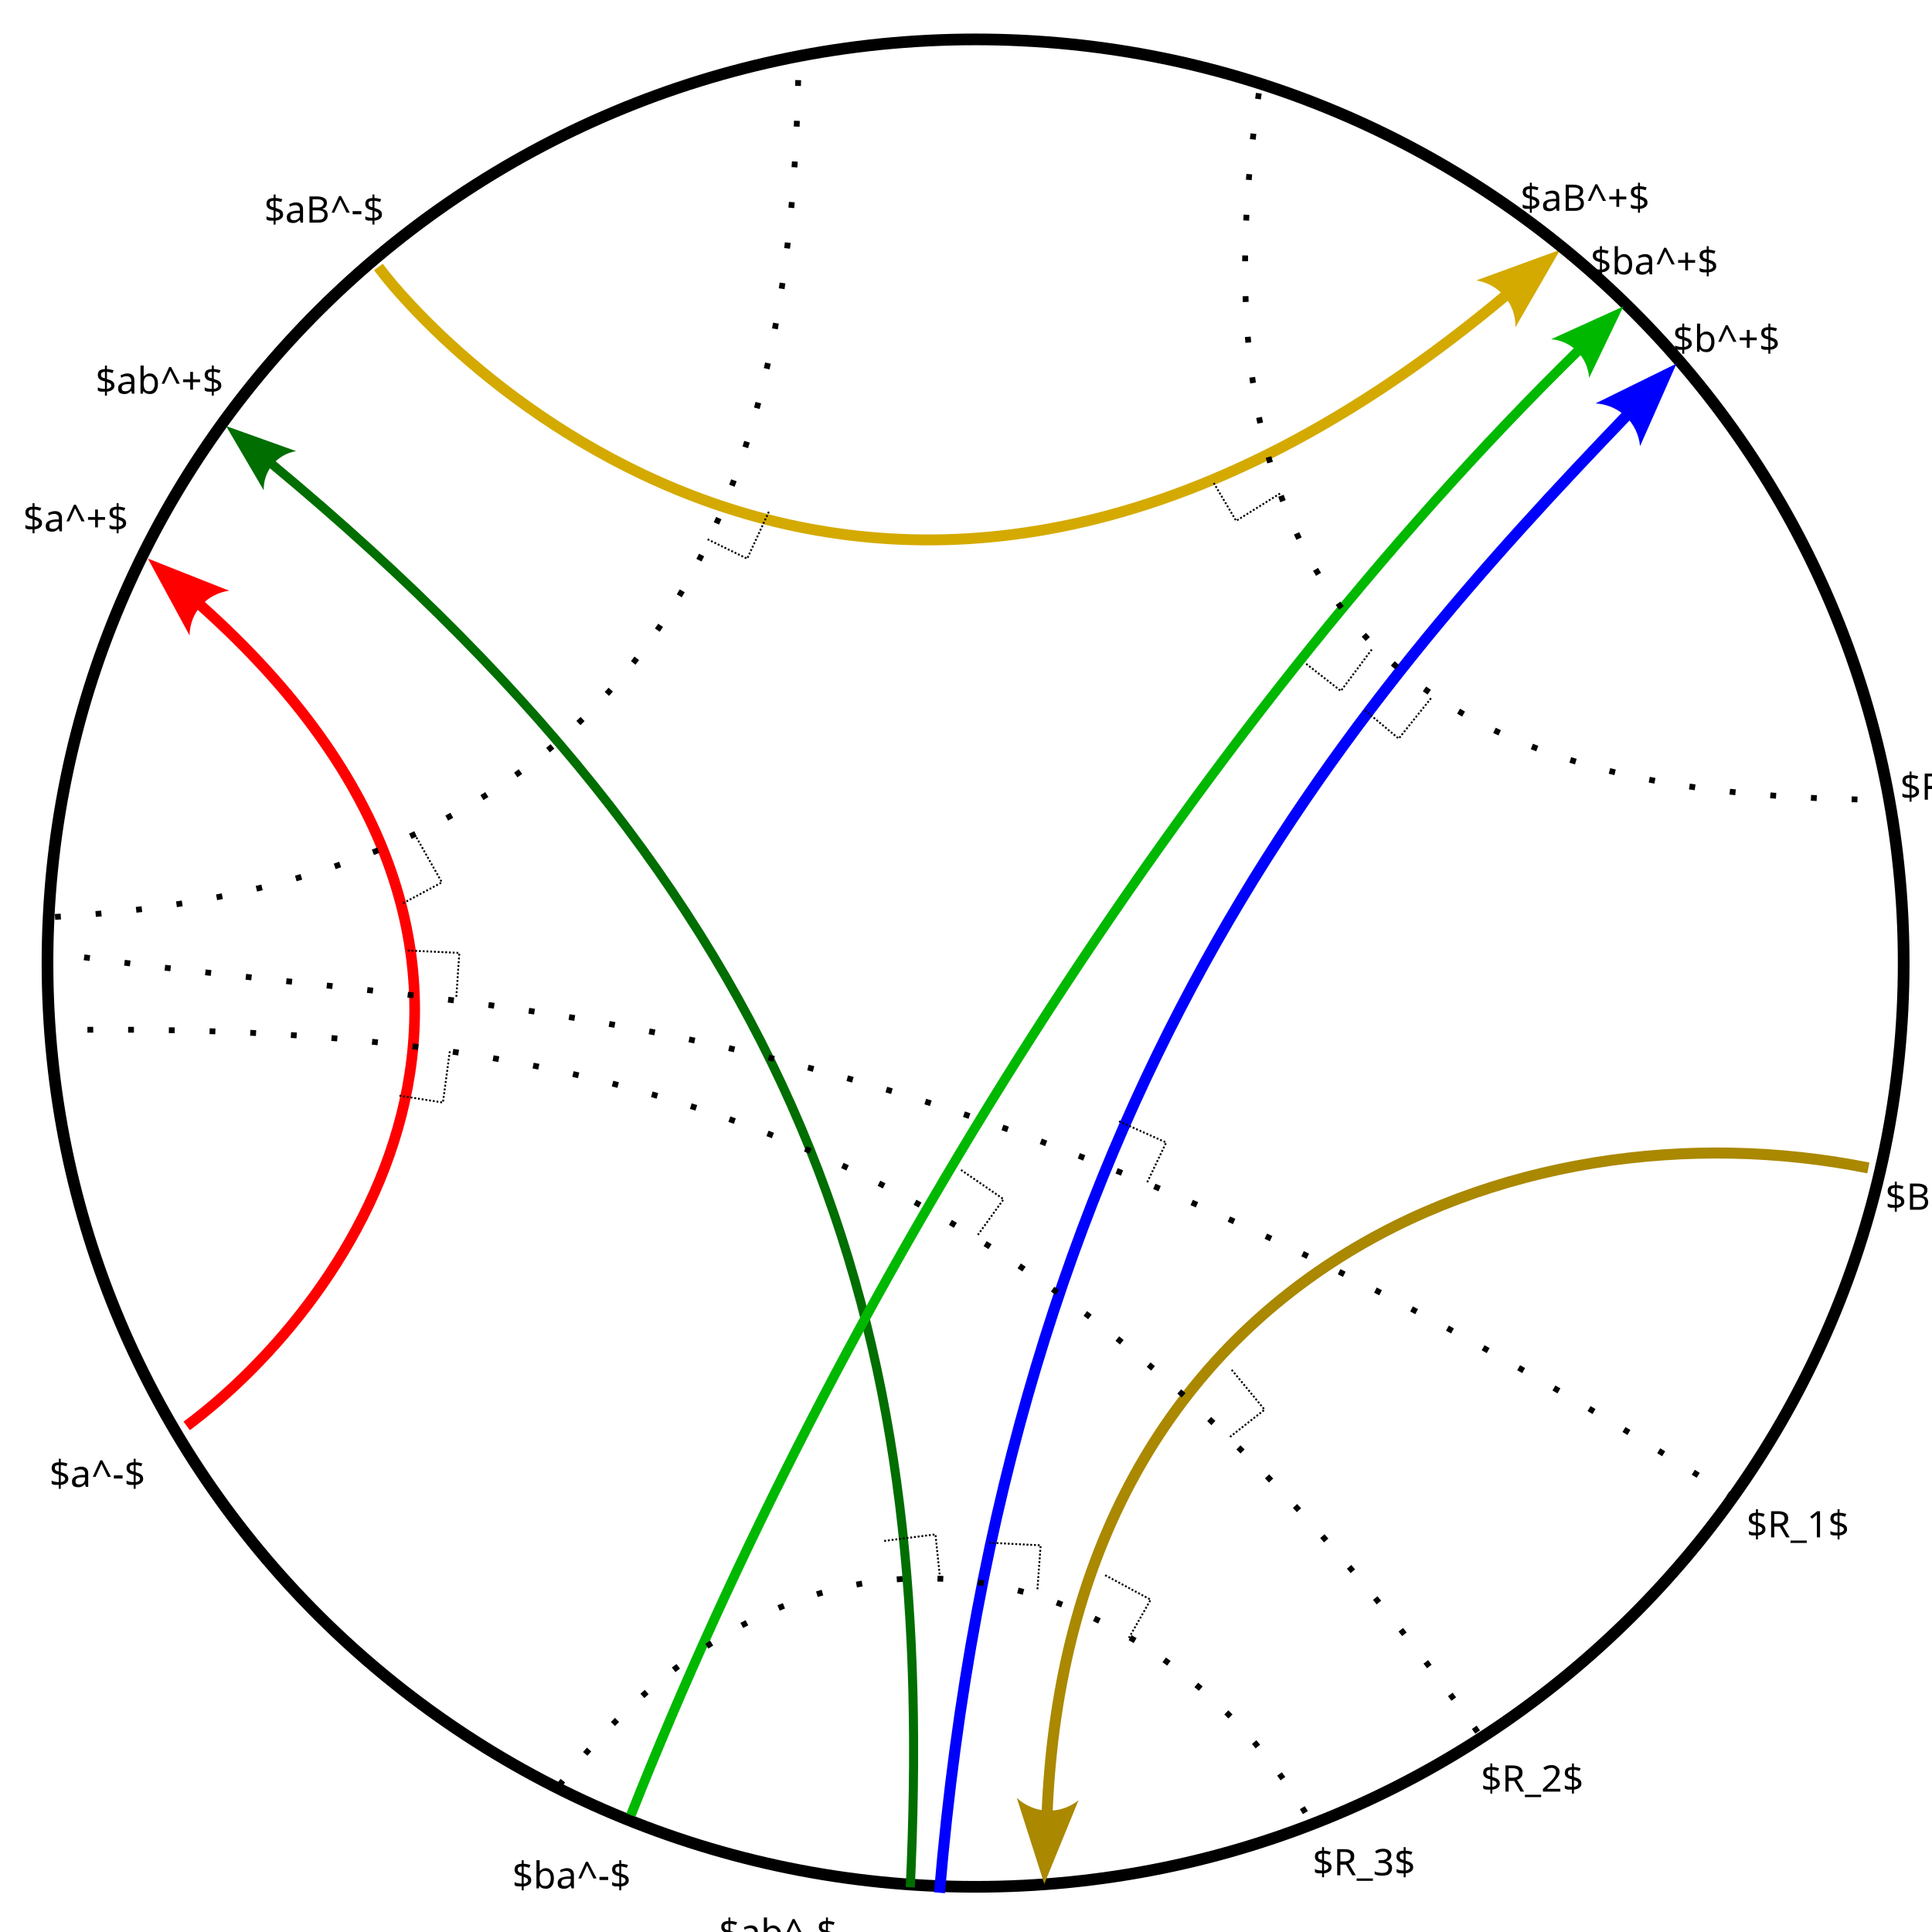
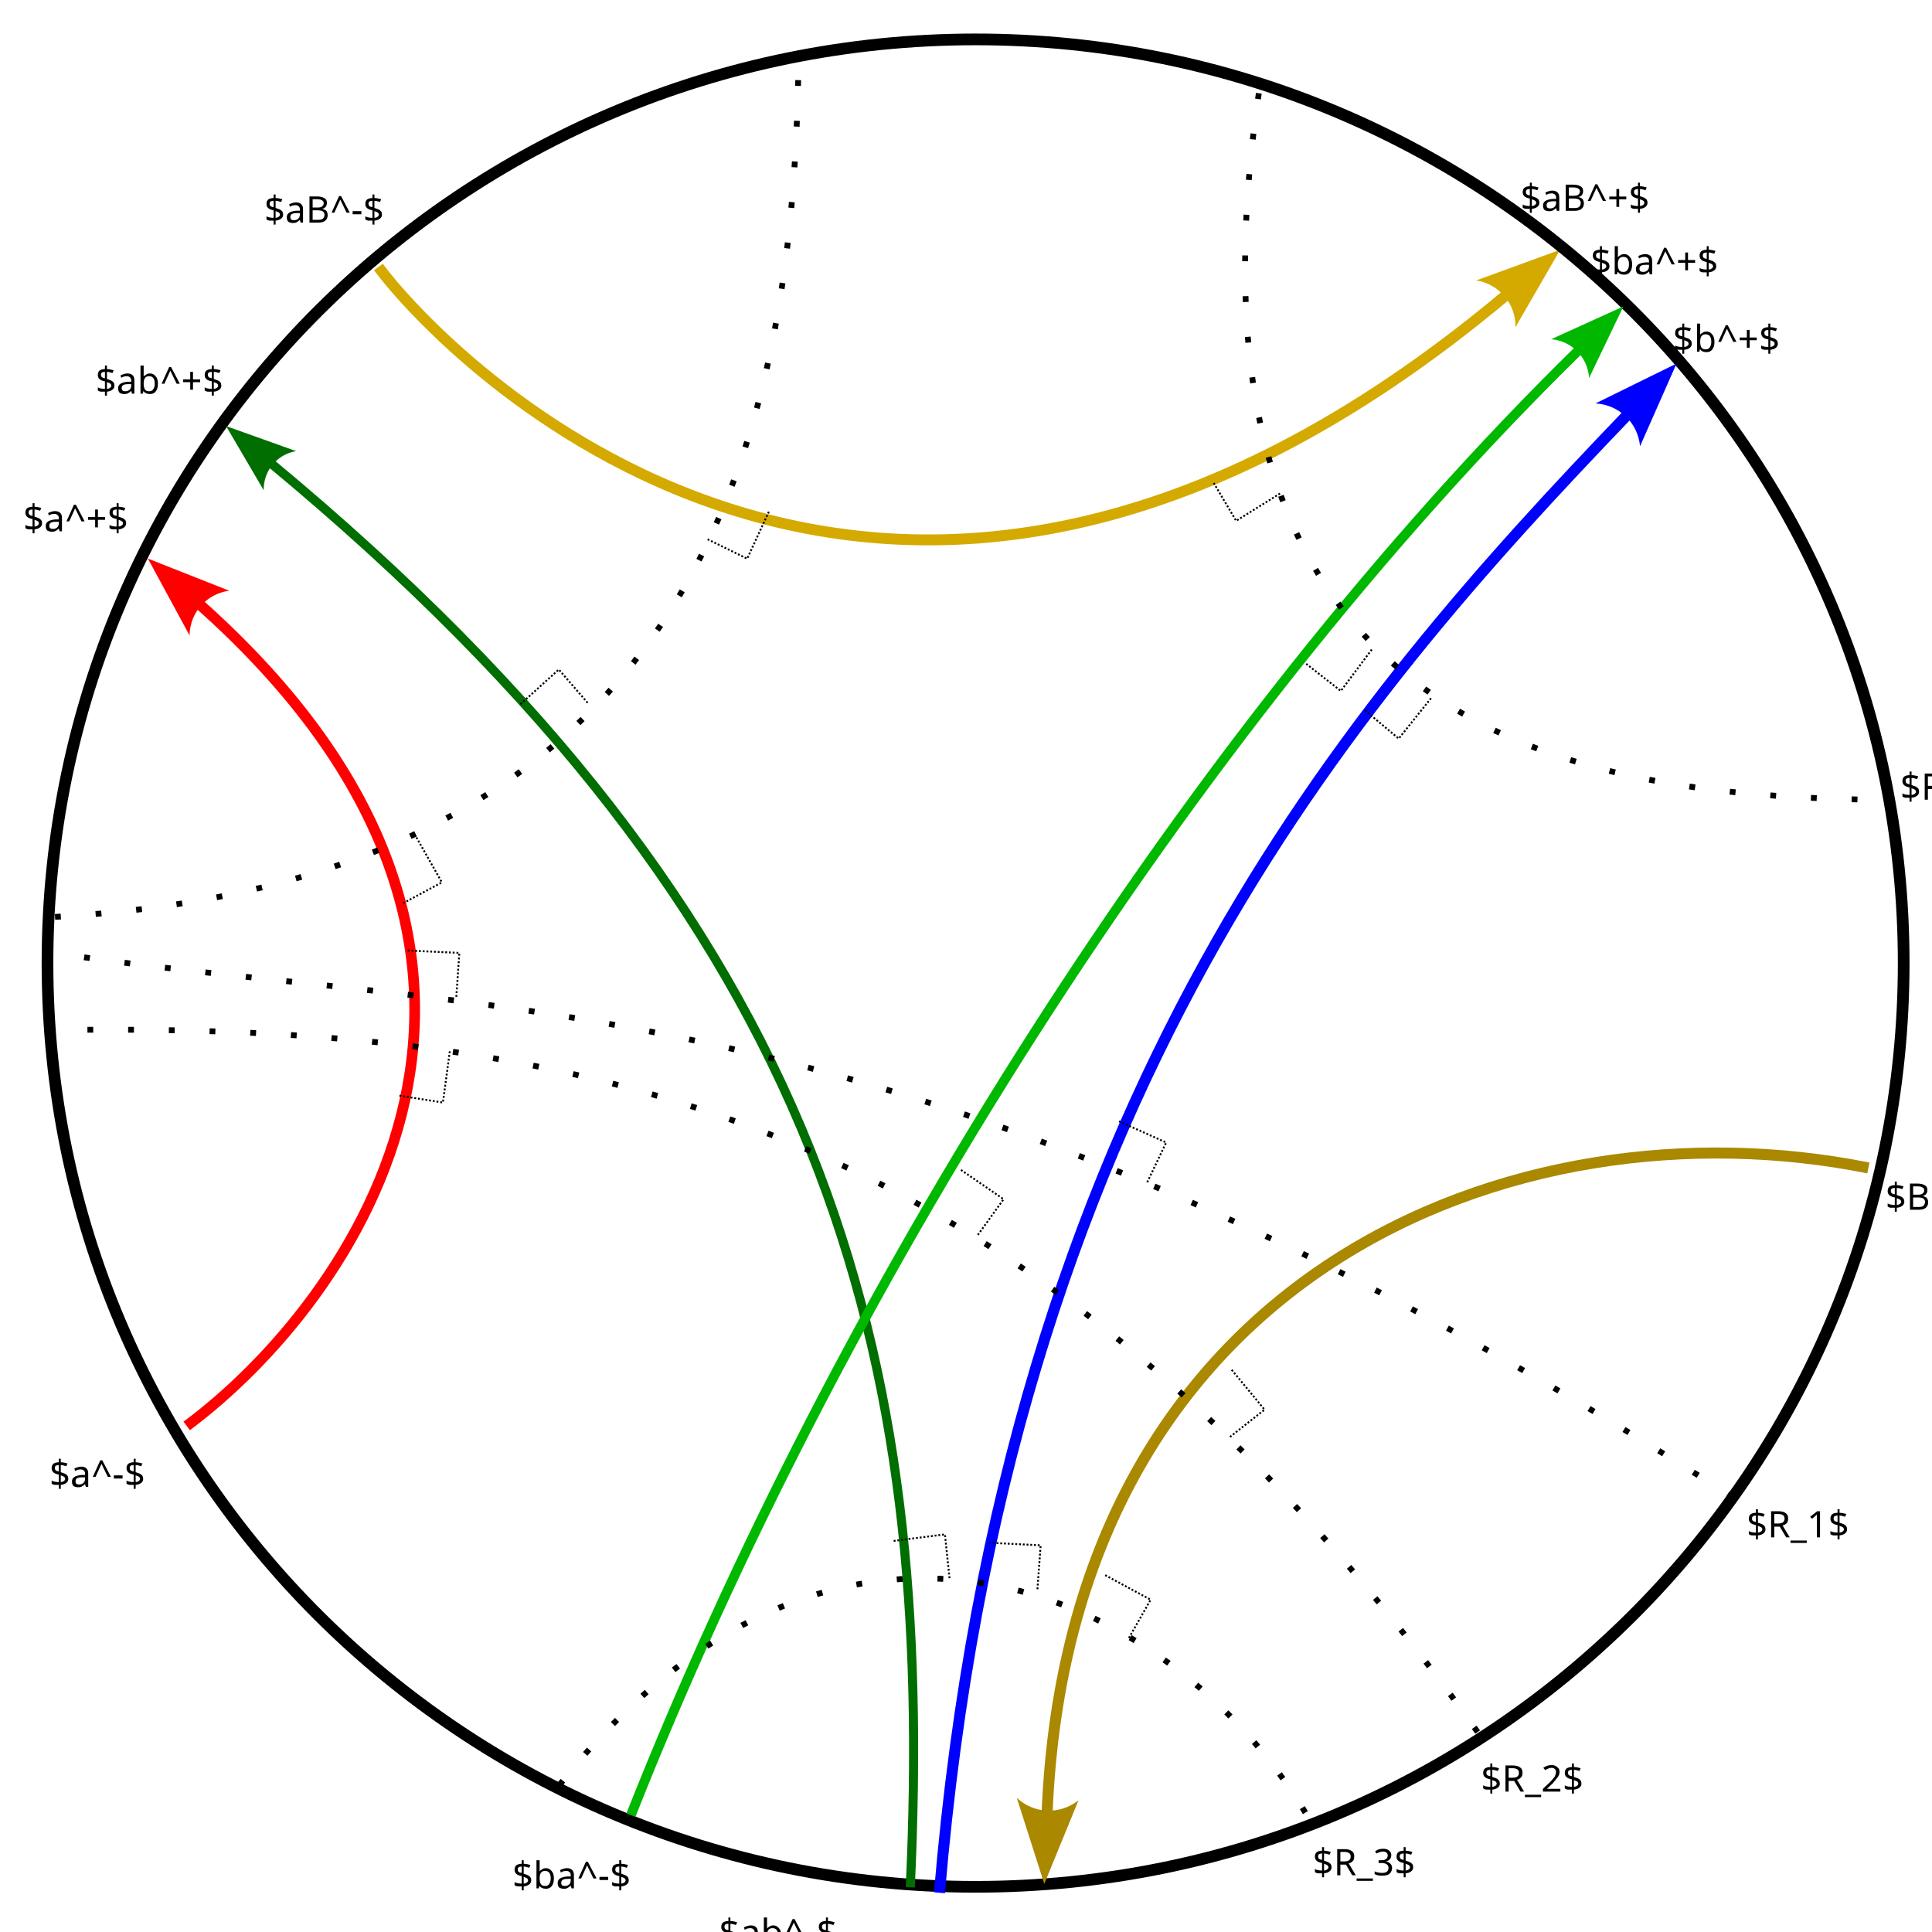
<svg xmlns="http://www.w3.org/2000/svg" width="3in" height="3in" viewBox="0 0 76.2 76.2" version="1.1" id="svg8">
  <defs id="defs2">
    <rect x="-36.429" y="-47.143" width="793.571" height="168.571" id="rect9" />
    <marker style="overflow:visible" id="marker9" refX="0" refY="0" orient="auto-start-reverse" markerWidth="1" markerHeight="1" viewBox="0 0 1 1" preserveAspectRatio="xMidYMid">
      <path transform="scale(0.7)" d="M -2,-4 9,0 -2,4 c 2,-2.33 2,-5.66 0,-8 z" style="fill:context-stroke;fill-rule:evenodd;stroke:none" id="path9" />
    </marker>
    <marker style="overflow:visible" id="marker8" refX="0" refY="0" orient="auto-start-reverse" markerWidth="1" markerHeight="1" viewBox="0 0 1 1" preserveAspectRatio="xMidYMid">
      <path transform="scale(0.7)" d="M -2,-4 9,0 -2,4 c 2,-2.33 2,-5.66 0,-8 z" style="fill:context-stroke;fill-rule:evenodd;stroke:none" id="path8" />
    </marker>
    <marker style="overflow:visible" id="marker6" refX="0" refY="0" orient="auto-start-reverse" markerWidth="1" markerHeight="1" viewBox="0 0 1 1" preserveAspectRatio="xMidYMid">
      <path transform="scale(0.7)" d="M -2,-4 9,0 -2,4 c 2,-2.33 2,-5.66 0,-8 z" style="fill:context-stroke;fill-rule:evenodd;stroke:none" id="path6" />
    </marker>
    <marker style="overflow:visible" id="marker5" refX="0" refY="0" orient="auto-start-reverse" markerWidth="1" markerHeight="1" viewBox="0 0 1 1" preserveAspectRatio="xMidYMid">
      <path transform="scale(0.7)" d="M -2,-4 9,0 -2,4 c 2,-2.33 2,-5.66 0,-8 z" style="fill:context-stroke;fill-rule:evenodd;stroke:none" id="path5" />
    </marker>
    <marker style="overflow:visible" id="marker4" refX="0" refY="0" orient="auto-start-reverse" markerWidth="1" markerHeight="1" viewBox="0 0 1 1" preserveAspectRatio="xMidYMid">
      <path transform="scale(0.7)" d="M -2,-4 9,0 -2,4 c 2,-2.33 2,-5.66 0,-8 z" style="fill:context-stroke;fill-rule:evenodd;stroke:none" id="path4" />
    </marker>
    <marker style="overflow:visible" id="ConcaveTriangle" refX="0" refY="0" orient="auto-start-reverse" markerWidth="1" markerHeight="1" viewBox="0 0 1 1" preserveAspectRatio="xMidYMid">
      <path transform="scale(0.7)" d="M -2,-4 9,0 -2,4 c 2,-2.33 2,-5.66 0,-8 z" style="fill:context-stroke;fill-rule:evenodd;stroke:none" id="path7" />
    </marker>
    <rect x="644.477" y="100.005" width="63.64" height="68.69" id="rect4" />
    <marker style="overflow:visible" id="marker2263" refX="0" refY="0" orient="auto">
      <path transform="scale(0.8)" style="fill:none;fill-opacity:0.75;fill-rule:evenodd;stroke:#e37600;stroke-width:1pt;stroke-opacity:1" d="M 0,5.65 V -5.65" id="path2261" />
    </marker>
    <marker style="overflow:visible" id="DotS" refX="0" refY="0" orient="auto">
      <path transform="matrix(0.2,0,0,0.2,1.48,0.2)" style="fill:#e37600;fill-opacity:1;fill-rule:evenodd;stroke:#e37600;stroke-width:1pt;stroke-opacity:1" d="m -2.5,-1 c 0,2.76 -2.24,5 -5,5 -2.76,0 -5,-2.24 -5,-5 0,-2.76 2.24,-5 5,-5 2.76,0 5,2.24 5,5 z" id="path906" />
    </marker>
    <marker style="overflow:visible" id="marker1201" refX="0" refY="0" orient="auto">
      <path transform="matrix(-0.4,0,0,-0.4,-4,0)" style="fill:#0000ff;fill-opacity:1;fill-rule:evenodd;stroke:#0000ff;stroke-width:1pt;stroke-opacity:1" d="M 0,0 5,-5 -12.5,0 5,5 Z" id="path1199" />
    </marker>
    <marker style="overflow:visible" id="Arrow1Lend" refX="0" refY="0" orient="auto">
      <path transform="matrix(-0.8,0,0,-0.8,-10,0)" style="fill:#0000ff;fill-opacity:1;fill-rule:evenodd;stroke:#0000ff;stroke-width:1pt;stroke-opacity:1" d="M 0,0 5,-5 -12.5,0 5,5 Z" id="path842" />
    </marker>
    <marker style="overflow:visible" id="marker1123" refX="0" refY="0" orient="auto">
      <path transform="matrix(-0.4,0,0,-0.4,-4,0)" style="fill:#0000ff;fill-opacity:1;fill-rule:evenodd;stroke:#0000ff;stroke-width:1pt;stroke-opacity:1" d="M 0,0 5,-5 -12.5,0 5,5 Z" id="path1121" />
    </marker>
    <marker style="overflow:visible" id="Arrow1Mend" refX="0" refY="0" orient="auto">
      <path transform="matrix(-0.4,0,0,-0.4,-4,0)" style="fill:#0000ff;fill-opacity:1;fill-rule:evenodd;stroke:#0000ff;stroke-width:1pt;stroke-opacity:1" d="M 0,0 5,-5 -12.5,0 5,5 Z" id="path848" />
    </marker>
    <rect x="644.477" y="100.005" width="63.64" height="68.69" id="rect4-5" />
    <rect x="644.477" y="100.005" width="63.64" height="68.69" id="rect4-5-6" />
    <rect x="644.477" y="100.005" width="63.64" height="68.69" id="rect4-5-6-1" />
    <rect x="644.477" y="100.005" width="63.64" height="68.69" id="rect4-5-6-1-0" />
    <pattern id="EMFhbasepattern" patternUnits="userSpaceOnUse" width="6" height="6" x="0" y="0" />
  </defs>
  <g id="layer1" transform="translate(-36.27089,-44.01734)">
    <path style="fill:none;stroke:#d4aa00;stroke-width:0.43;stroke-linecap:butt;stroke-linejoin:miter;stroke-miterlimit:4;stroke-dasharray:none;stroke-opacity:1;marker-end:url(#marker6)" d="m 51.195,54.548 c 2.36,3.191 19.745,21.886 44.535,1.064" id="path1393-8-5" />
    <ellipse style="fill:none;stroke:#000000;stroke-width:0.461;stroke-miterlimit:4;stroke-dasharray:none;stroke-opacity:1" id="path833" cx="74.749" cy="82.003" rx="36.605" ry="36.432" />
    <path style="fill:none;stroke:#006e00;stroke-width:0.358;stroke-linecap:butt;stroke-linejoin:miter;stroke-miterlimit:4;stroke-dasharray:none;stroke-opacity:1;marker-end:url(#marker4)" d="M 72.173,118.454 C 73.152,97.387 69.053,80.599 46.925,62.262" id="path835" />
    <path style="fill:none;stroke:#00b800;stroke-width:0.382;stroke-linecap:butt;stroke-linejoin:miter;stroke-miterlimit:4;stroke-dasharray:none;stroke-opacity:1;marker-end:url(#marker5)" d="M 61.155,115.606 C 69.21,95.238 83.028,73.01 98.58,57.786" id="path837" />
    <path style="fill:none;stroke:#0000ff;stroke-width:0.435;stroke-linecap:butt;stroke-linejoin:miter;stroke-miterlimit:4;stroke-dasharray:none;stroke-opacity:1;marker-start:url(#marker9)" d="M 100.499,60.333 C 89.455,71.841 75.975,87.264 73.325,118.669" id="path1393-8" />
    <text xml:space="preserve" style="font-style:normal;font-weight:normal;font-size:1.457px;line-height:1.25;font-family:sans-serif;text-align:center;text-anchor:middle;fill:#000000;fill-opacity:1;stroke:none;stroke-width:0.121" x="102.472" y="54.834" id="text1461-1">
      <tspan id="tspan1459-1" x="102.472" y="54.834" style="font-size:1.457px;text-align:center;text-anchor:middle;stroke-width:0.121">$ba^+$</tspan>
    </text>
    <text xml:space="preserve" style="font-style:normal;font-weight:normal;font-size:1.457px;line-height:1.25;font-family:sans-serif;text-align:center;text-anchor:middle;fill:#000000;fill-opacity:1;stroke:none;stroke-width:0.121" x="59.762" y="118.496" id="text1461-1-9">
      <tspan id="tspan1459-1-5" x="59.762" y="118.496" style="font-size:1.457px;text-align:center;text-anchor:middle;stroke-width:0.121">$ba^-$</tspan>
    </text>
    <text xml:space="preserve" style="font-style:normal;font-weight:normal;font-size:1.457px;line-height:1.25;font-family:sans-serif;text-align:center;text-anchor:middle;fill:#000000;fill-opacity:1;stroke:none;stroke-width:0.121" x="43.504" y="59.541" id="text1461-1-6">
      <tspan id="tspan1459-1-8" x="43.504" y="59.541" style="font-size:1.457px;text-align:center;text-anchor:middle;stroke-width:0.121">$ab^+$</tspan>
    </text>
    <text xml:space="preserve" style="font-style:normal;font-weight:normal;font-size:1.457px;line-height:1.25;font-family:sans-serif;text-align:center;text-anchor:middle;fill:#000000;fill-opacity:1;stroke:none;stroke-width:0.121" x="67.912" y="120.754" id="text1461-1-6-0">
      <tspan id="tspan1459-1-8-5" x="67.912" y="120.754" style="font-size:1.457px;text-align:center;text-anchor:middle;stroke-width:0.121">$ab^-$</tspan>
    </text>
    <text xml:space="preserve" style="font-style:normal;font-weight:normal;font-size:1.457px;line-height:1.25;font-family:sans-serif;text-align:center;text-anchor:middle;fill:#000000;fill-opacity:1;stroke:none;stroke-width:0.121" x="73.243" y="121.647" id="text1461-5-2">
      <tspan id="tspan1459-0-8" x="73.243" y="121.647" style="font-size:1.457px;text-align:center;text-anchor:middle;stroke-width:0.121">$b^-$</tspan>
    </text>
    <text xml:space="preserve" style="font-style:normal;font-weight:normal;font-size:1.457px;line-height:1.25;font-family:sans-serif;text-align:center;text-anchor:middle;fill:#000000;fill-opacity:1;stroke:none;stroke-width:0.121" x="105.308" y="57.89" id="text1461-5-3">
      <tspan id="tspan1459-0-1" x="105.308" y="57.89" style="font-size:1.457px;text-align:center;text-anchor:middle;stroke-width:0.121">$b^+$</tspan>
    </text>
    <text xml:space="preserve" style="font-style:normal;font-weight:normal;font-size:1.457px;line-height:1.25;font-family:sans-serif;text-align:center;text-anchor:middle;fill:#000000;fill-opacity:1;stroke:none;stroke-width:0.121" x="114.186" y="75.556" id="text1461-5-3-2">
      <tspan id="tspan1459-0-1-0" x="114.186" y="75.556" style="font-size:1.457px;text-align:center;text-anchor:middle;stroke-width:0.121">$R_5$</tspan>
    </text>
    <text xml:space="preserve" style="font-style:normal;font-weight:normal;font-size:1.457px;line-height:1.25;font-family:sans-serif;text-align:center;text-anchor:middle;fill:#000000;fill-opacity:1;stroke:none;stroke-width:0.121" x="108.126" y="104.65" id="text1461-5-3-2-6">
      <tspan id="tspan1459-0-1-0-3" x="108.126" y="104.65" style="font-size:1.457px;text-align:center;text-anchor:middle;stroke-width:0.121">$R_1$</tspan>
    </text>
    <path style="fill:none;stroke:#aa8800;stroke-width:0.435;stroke-linecap:butt;stroke-linejoin:miter;stroke-miterlimit:4;stroke-dasharray:none;stroke-opacity:1;marker-end:url(#marker8)" d="M 109.961,90.082 C 95.964,87.28 78.411,94.268 77.567,115.583" id="path1393-8-5-2" />
    <path style="fill:none;stroke:#ff0000;stroke-width:0.421;stroke-linecap:butt;stroke-linejoin:miter;stroke-miterlimit:4;stroke-dasharray:none;stroke-opacity:1;marker-start:url(#ConcaveTriangle)" d="m 44.088,67.807 c 15.767,13.981 6.099,27.583 -0.454,32.45" id="path1393-8-53" />
    <text xml:space="preserve" style="font-style:normal;font-weight:normal;font-size:1.457px;line-height:1.25;font-family:sans-serif;text-align:center;text-anchor:middle;fill:#000000;fill-opacity:1;stroke:none;stroke-width:0.121" x="40.202" y="64.971" id="text1461-5-3-3">
      <tspan id="tspan1459-0-1-9" x="40.202" y="64.971" style="font-size:1.457px;text-align:center;text-anchor:middle;stroke-width:0.121">$a^+$</tspan>
    </text>
    <text xml:space="preserve" style="font-style:normal;font-weight:normal;font-size:1.457px;line-height:1.25;font-family:sans-serif;text-align:center;text-anchor:middle;fill:#000000;fill-opacity:1;stroke:none;stroke-width:0.121" x="41.054" y="102.66" id="text1461-5-3-3-0">
      <tspan id="tspan1459-0-1-9-0" x="41.054" y="102.66" style="font-size:1.457px;text-align:center;text-anchor:middle;stroke-width:0.121">$a^-$</tspan>
    </text>
    <text xml:space="preserve" style="font-style:normal;font-weight:normal;font-size:1.457px;line-height:1.25;font-family:sans-serif;text-align:center;text-anchor:middle;fill:#000000;fill-opacity:1;stroke:none;stroke-width:0.121" x="99.729" y="52.331" id="text1461-8">
      <tspan id="tspan1459-8" x="99.729" y="52.331" style="font-size:1.457px;text-align:center;text-anchor:middle;stroke-width:0.121">$aB^+$</tspan>
    </text>
    <text xml:space="preserve" style="font-style:normal;font-weight:normal;font-size:1.457px;line-height:1.25;font-family:sans-serif;text-align:center;text-anchor:middle;fill:#000000;fill-opacity:1;stroke:none;stroke-width:0.121" x="50.001" y="52.797" id="text1461-8-4">
      <tspan id="tspan1459-8-0" x="50.001" y="52.797" style="font-size:1.457px;text-align:center;text-anchor:middle;stroke-width:0.121">$aB^-$</tspan>
    </text>
    <text xml:space="preserve" style="font-style:normal;font-weight:normal;font-size:1.457px;line-height:1.25;font-family:sans-serif;text-align:center;text-anchor:middle;fill:#000000;fill-opacity:1;stroke:none;stroke-width:0.121" x="79.821" y="121.434" id="text1461-8-4-7">
      <tspan id="tspan1459-8-0-8" x="79.821" y="121.434" style="font-size:1.457px;text-align:center;text-anchor:middle;stroke-width:0.121">$Ba^+$</tspan>
    </text>
    <text xml:space="preserve" style="font-style:normal;font-weight:normal;font-size:1.457px;line-height:1.25;font-family:sans-serif;text-align:center;text-anchor:middle;fill:#000000;fill-opacity:1;stroke:none;stroke-width:0.121" x="113.944" y="91.729" id="text1461-8-4-7-8">
      <tspan id="tspan1459-8-0-8-9" x="113.944" y="91.729" style="font-size:1.457px;text-align:center;text-anchor:middle;stroke-width:0.121">$Ba^-$</tspan>
    </text>
    <path style="fill:none;stroke:#000000;stroke-width:0.229;stroke-dasharray:0.229, 1.377;stroke-dashoffset:0;stroke-opacity:1" d="m 37.999,81.541 c 17.489,2.709 34.128,0.658 66.89,21.707" id="path1" />
    <path style="fill:none;stroke:#000000;stroke-width:0.229;stroke-dasharray:0.229, 1.377;stroke-dashoffset:0;stroke-opacity:1" d="m 38.441,80.181 c 25.896,-1.466 29.03,-19.702 29.313,-33.102" id="path1-3" />
    <path style="fill:none;stroke:#000000;stroke-width:0.229;stroke-dasharray:0.229, 1.377;stroke-dashoffset:0;stroke-opacity:1" d="M 85.92,47.696 C 82.076,73.754 99.547,75.431 110.704,75.57" id="path1-3-9" />
    <path style="fill:none;stroke:#000000;stroke-width:0.229;stroke-dasharray:0.229, 1.377;stroke-dashoffset:0;stroke-opacity:1" d="m 38.113,84.65 c 21.44,-0.346 39.269,3.376 56.768,28.142" id="path2" />
    <path style="fill:none;stroke:#000000;stroke-width:0.229;stroke-dasharray:0.229, 1.377;stroke-dashoffset:0;stroke-opacity:1" d="m 58.328,114.428 c 11.072,-14.046 24.564,-7.566 29.723,1.585" id="path3" />
    <path style="fill:none;stroke:#000000;stroke-width:0.074;stroke-dasharray:0.074, 0.074;stroke-dashoffset:0;stroke-opacity:1" d="m 52.695,77.046 1.005,1.773 -1.532,0.824" id="path4-8-3" />
    <path style="fill:none;stroke:#000000;stroke-width:0.074;stroke-dasharray:0.074, 0.074;stroke-dashoffset:0;stroke-opacity:1" d="m 74.174,90.161 1.68,1.154 -1.017,1.412" id="path4-8-3-5" />
    <path style="fill:none;stroke:#000000;stroke-width:0.074;stroke-dasharray:0.074, 0.074;stroke-dashoffset:0;stroke-opacity:1" d="m 75.28,104.863 2.035,0.103 -0.127,1.735" id="path4-8-3-5-7" />
    <path style="fill:none;stroke:#000000;stroke-width:0.074;stroke-dasharray:0.074, 0.074;stroke-dashoffset:0;stroke-opacity:1" d="m 79.86,106.144 1.794,0.967 -0.86,1.512" id="path4-8-3-5-7-6" />
    <path style="fill:none;stroke:#000000;stroke-width:0.074;stroke-dasharray:0.074, 0.074;stroke-dashoffset:0;stroke-opacity:1" d="m 52.352,81.506 2.036,0.095 -0.12,1.736" id="path4-8-3-2" />
    <path style="fill:none;stroke:#000000;stroke-width:0.074;stroke-dasharray:0.074, 0.074;stroke-dashoffset:0;stroke-opacity:1" d="m 80.406,88.244 1.86,0.834 -0.748,1.571" id="path4-8-3-2-7" />
    <path style="fill:none;stroke:#000000;stroke-width:0.074;stroke-dasharray:0.074, 0.074;stroke-dashoffset:0;stroke-opacity:1" d="m 84.85,98.044 1.297,1.572 -1.367,1.077" id="path4-8-3-5-7-3" />
    <path style="fill:none;stroke:#000000;stroke-width:0.074;stroke-dasharray:0.074, 0.074;stroke-dashoffset:0;stroke-opacity:1" d="m 54.012,85.482 -0.272,2.02 -1.718,-0.271" id="path4-8-3-5-7-62-4" />
-     <path style="fill:none;stroke:#000000;stroke-width:0.074;stroke-dasharray:0.074, 0.074;stroke-dashoffset:0;stroke-opacity:1" d="m 71.144,104.793 2.022,-0.258 0.181,1.73" id="path4-8-3-5-7-62-43" />
+     <path style="fill:none;stroke:#000000;stroke-width:0.074;stroke-dasharray:0.074, 0.074;stroke-dashoffset:0;stroke-opacity:1" d="m 71.518,104.793 2.022,-0.258 0.181,1.73" id="path4-8-3-5-7-62-43" />
+     <path style="fill:none;stroke:#000000;stroke-width:0.074;stroke-dasharray:0.074, 0.074;stroke-dashoffset:0;stroke-opacity:1" d="m 56.8,71.79 1.511,-1.367 1.138,1.316" id="path4-8-3-5-7-62-43-2" />
    <path style="fill:none;stroke:#000000;stroke-width:0.074;stroke-dasharray:0.074, 0.074;stroke-dashoffset:0;stroke-opacity:1" d="M 92.711,71.557 91.438,73.149 90.104,72.032" id="path4-8-3-5-7-62-9" />
    <path style="fill:none;stroke:#000000;stroke-width:0.074;stroke-dasharray:0.074, 0.074;stroke-dashoffset:0;stroke-opacity:1" d="M 90.374,69.635 89.156,71.269 87.785,70.197" id="path4-8-3-5-7-62-9-7" />
    <path style="fill:none;stroke:#000000;stroke-width:0.074;stroke-dasharray:0.074, 0.074;stroke-dashoffset:0;stroke-opacity:1" d="m 66.595,64.202 -0.855,1.85 -1.562,-0.766" id="path4-8-3-5-7-62-9-5" />
    <path style="fill:none;stroke:#000000;stroke-width:0.074;stroke-dasharray:0.074, 0.074;stroke-dashoffset:0;stroke-opacity:1" d="m 86.756,63.482 -1.73,1.078 -0.886,-1.497" id="path4-8-3-5-7-62-9-4" />
    <text xml:space="preserve" transform="matrix(0.2645833,0,0,0.2645833,36.27089,44.01734)" id="text9" style="font-size:12px;line-height:0.88;text-align:center;white-space:pre;shape-inside:url(#rect9);display:inline;fill:#aa8800;stroke:#aa8800;stroke-width:3.262;stroke-dasharray:1.134, 3.402" />
    <text xml:space="preserve" style="font-style:normal;font-weight:normal;font-size:1.457px;line-height:1.25;font-family:sans-serif;text-align:center;text-anchor:middle;fill:#000000;fill-opacity:1;stroke:none;stroke-width:0.121" x="97.647" y="114.678" id="text1461-5-3-2-4">
      <tspan id="tspan1459-0-1-0-9" x="97.647" y="114.678" style="font-size:1.457px;text-align:center;text-anchor:middle;stroke-width:0.121">$R_2$</tspan>
    </text>
    <text xml:space="preserve" style="font-style:normal;font-weight:normal;font-size:1.457px;line-height:1.25;font-family:sans-serif;text-align:center;text-anchor:middle;fill:#000000;fill-opacity:1;stroke:none;stroke-width:0.121" x="91.012" y="117.978" id="text1461-5-3-2-4-7">
      <tspan id="tspan1459-0-1-0-9-6" x="91.012" y="117.978" style="font-size:1.457px;text-align:center;text-anchor:middle;stroke-width:0.121">$R_3$</tspan>
    </text>
    <text xml:space="preserve" style="font-style:normal;font-weight:normal;font-size:1.457px;line-height:1.25;font-family:sans-serif;text-align:center;text-anchor:middle;fill:#000000;fill-opacity:1;stroke:none;stroke-width:0.121" x="35.156" y="80.518" id="text1461-5-3-2-4-7-8">
      <tspan id="tspan1459-0-1-0-9-6-6" x="35.156" y="80.518" style="font-size:1.457px;text-align:center;text-anchor:middle;stroke-width:0.121">$R_4$</tspan>
    </text>
  </g>
</svg>
